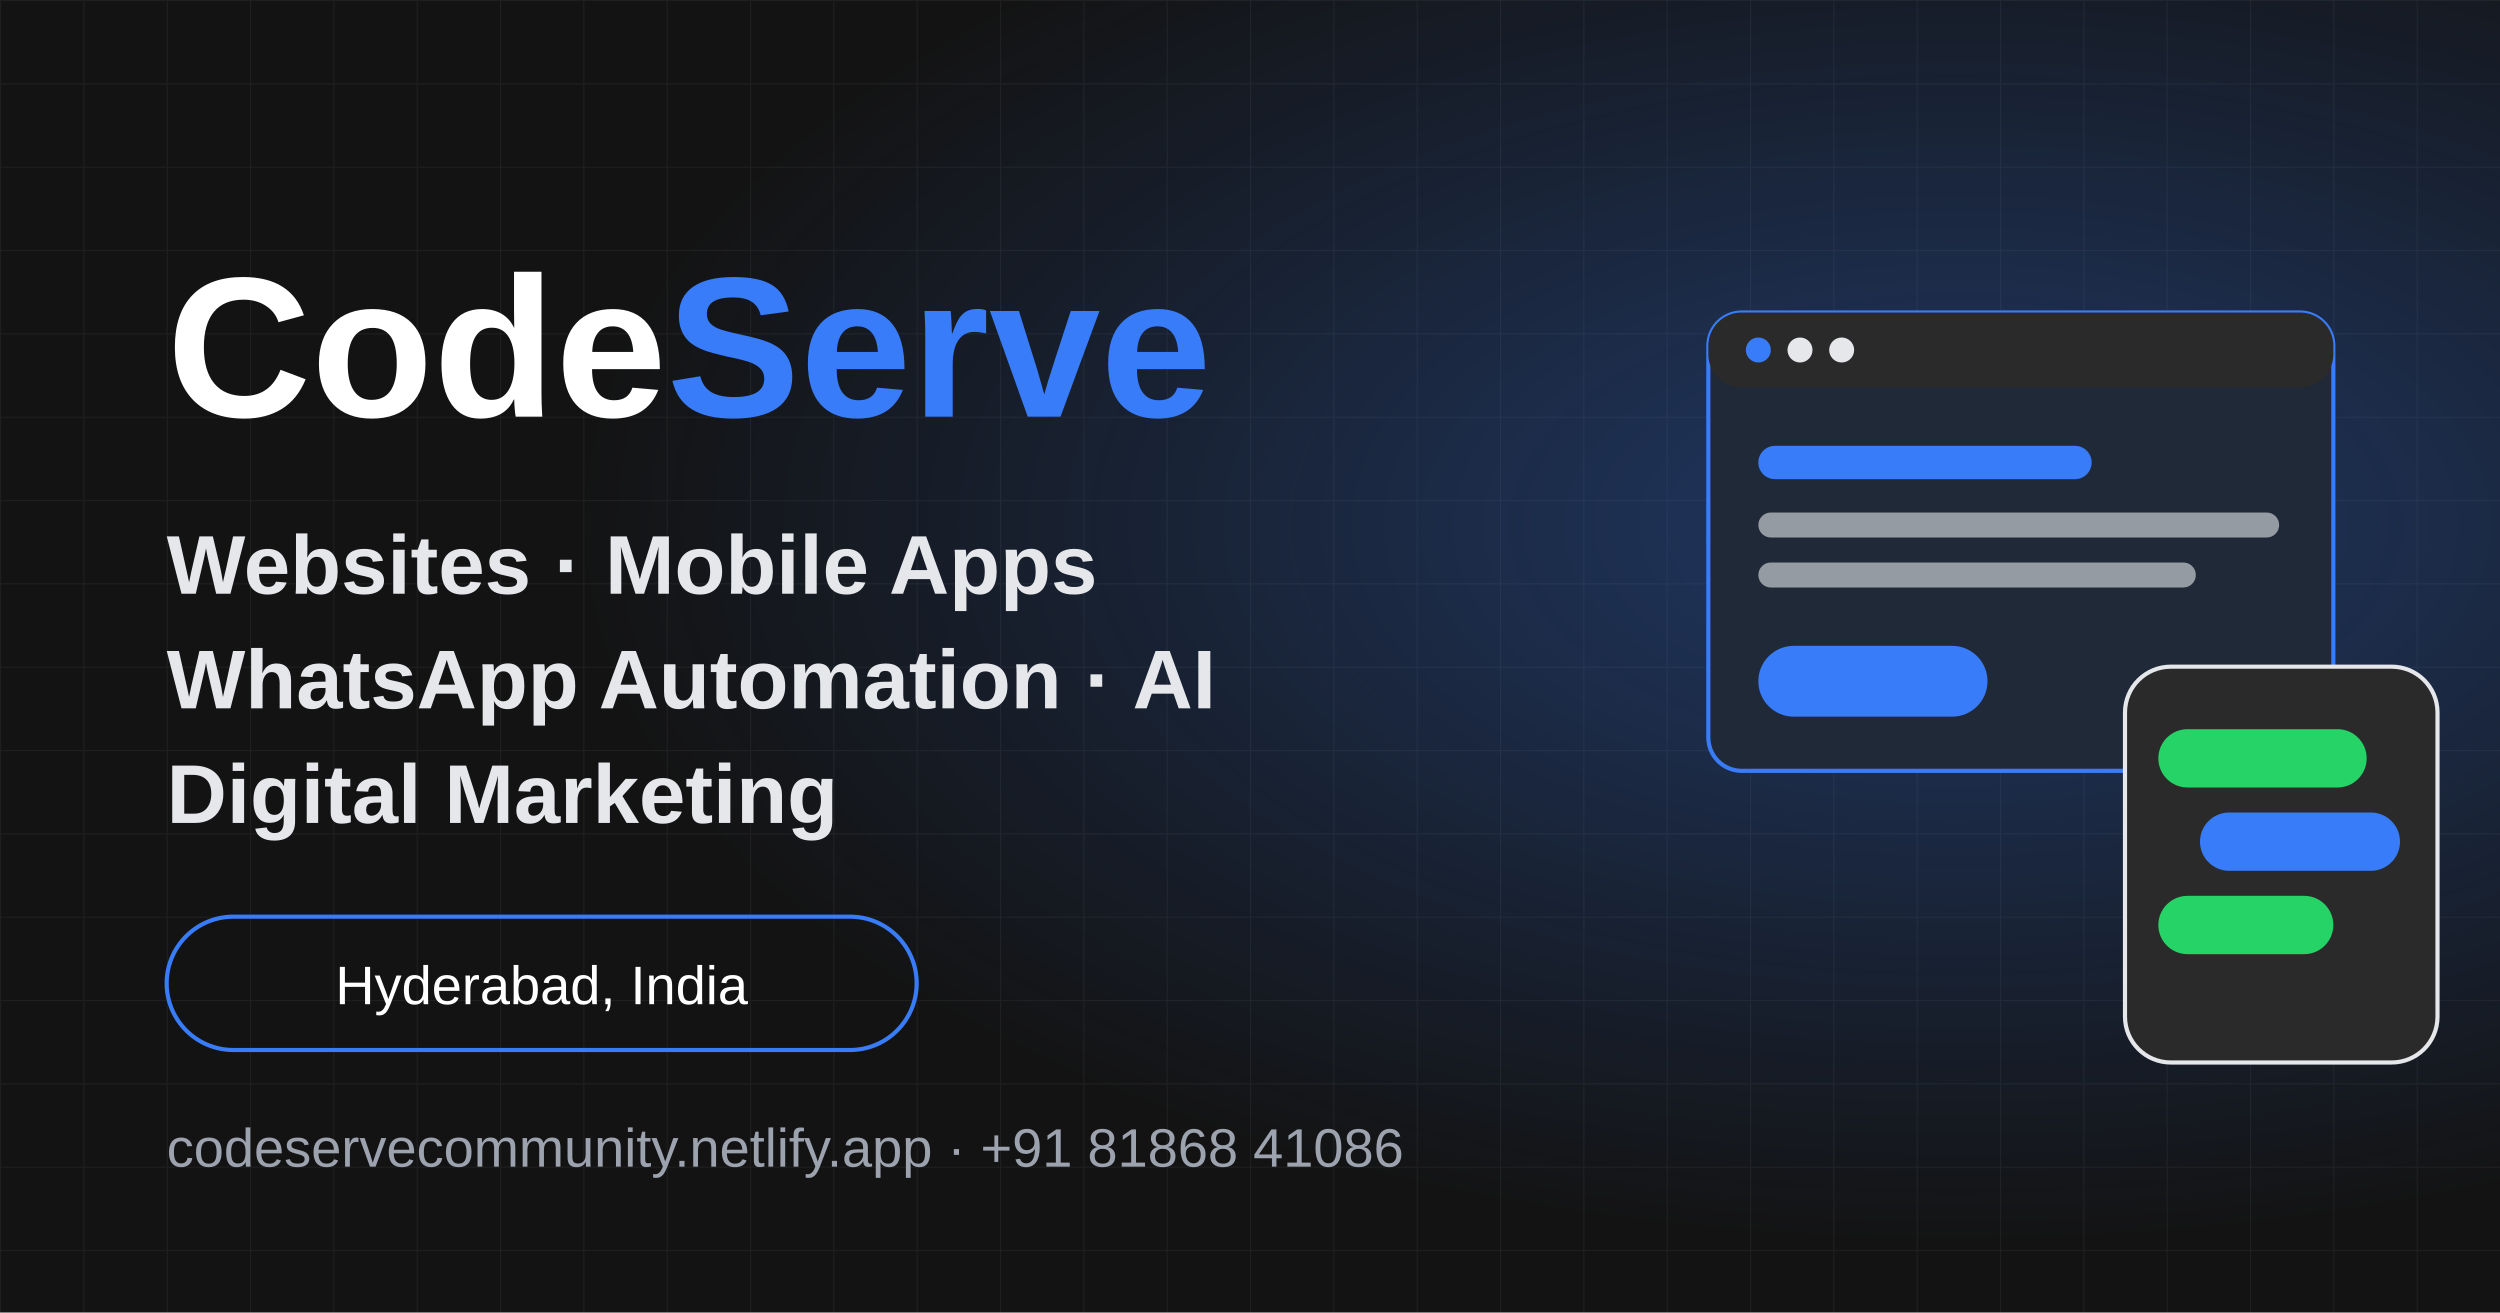
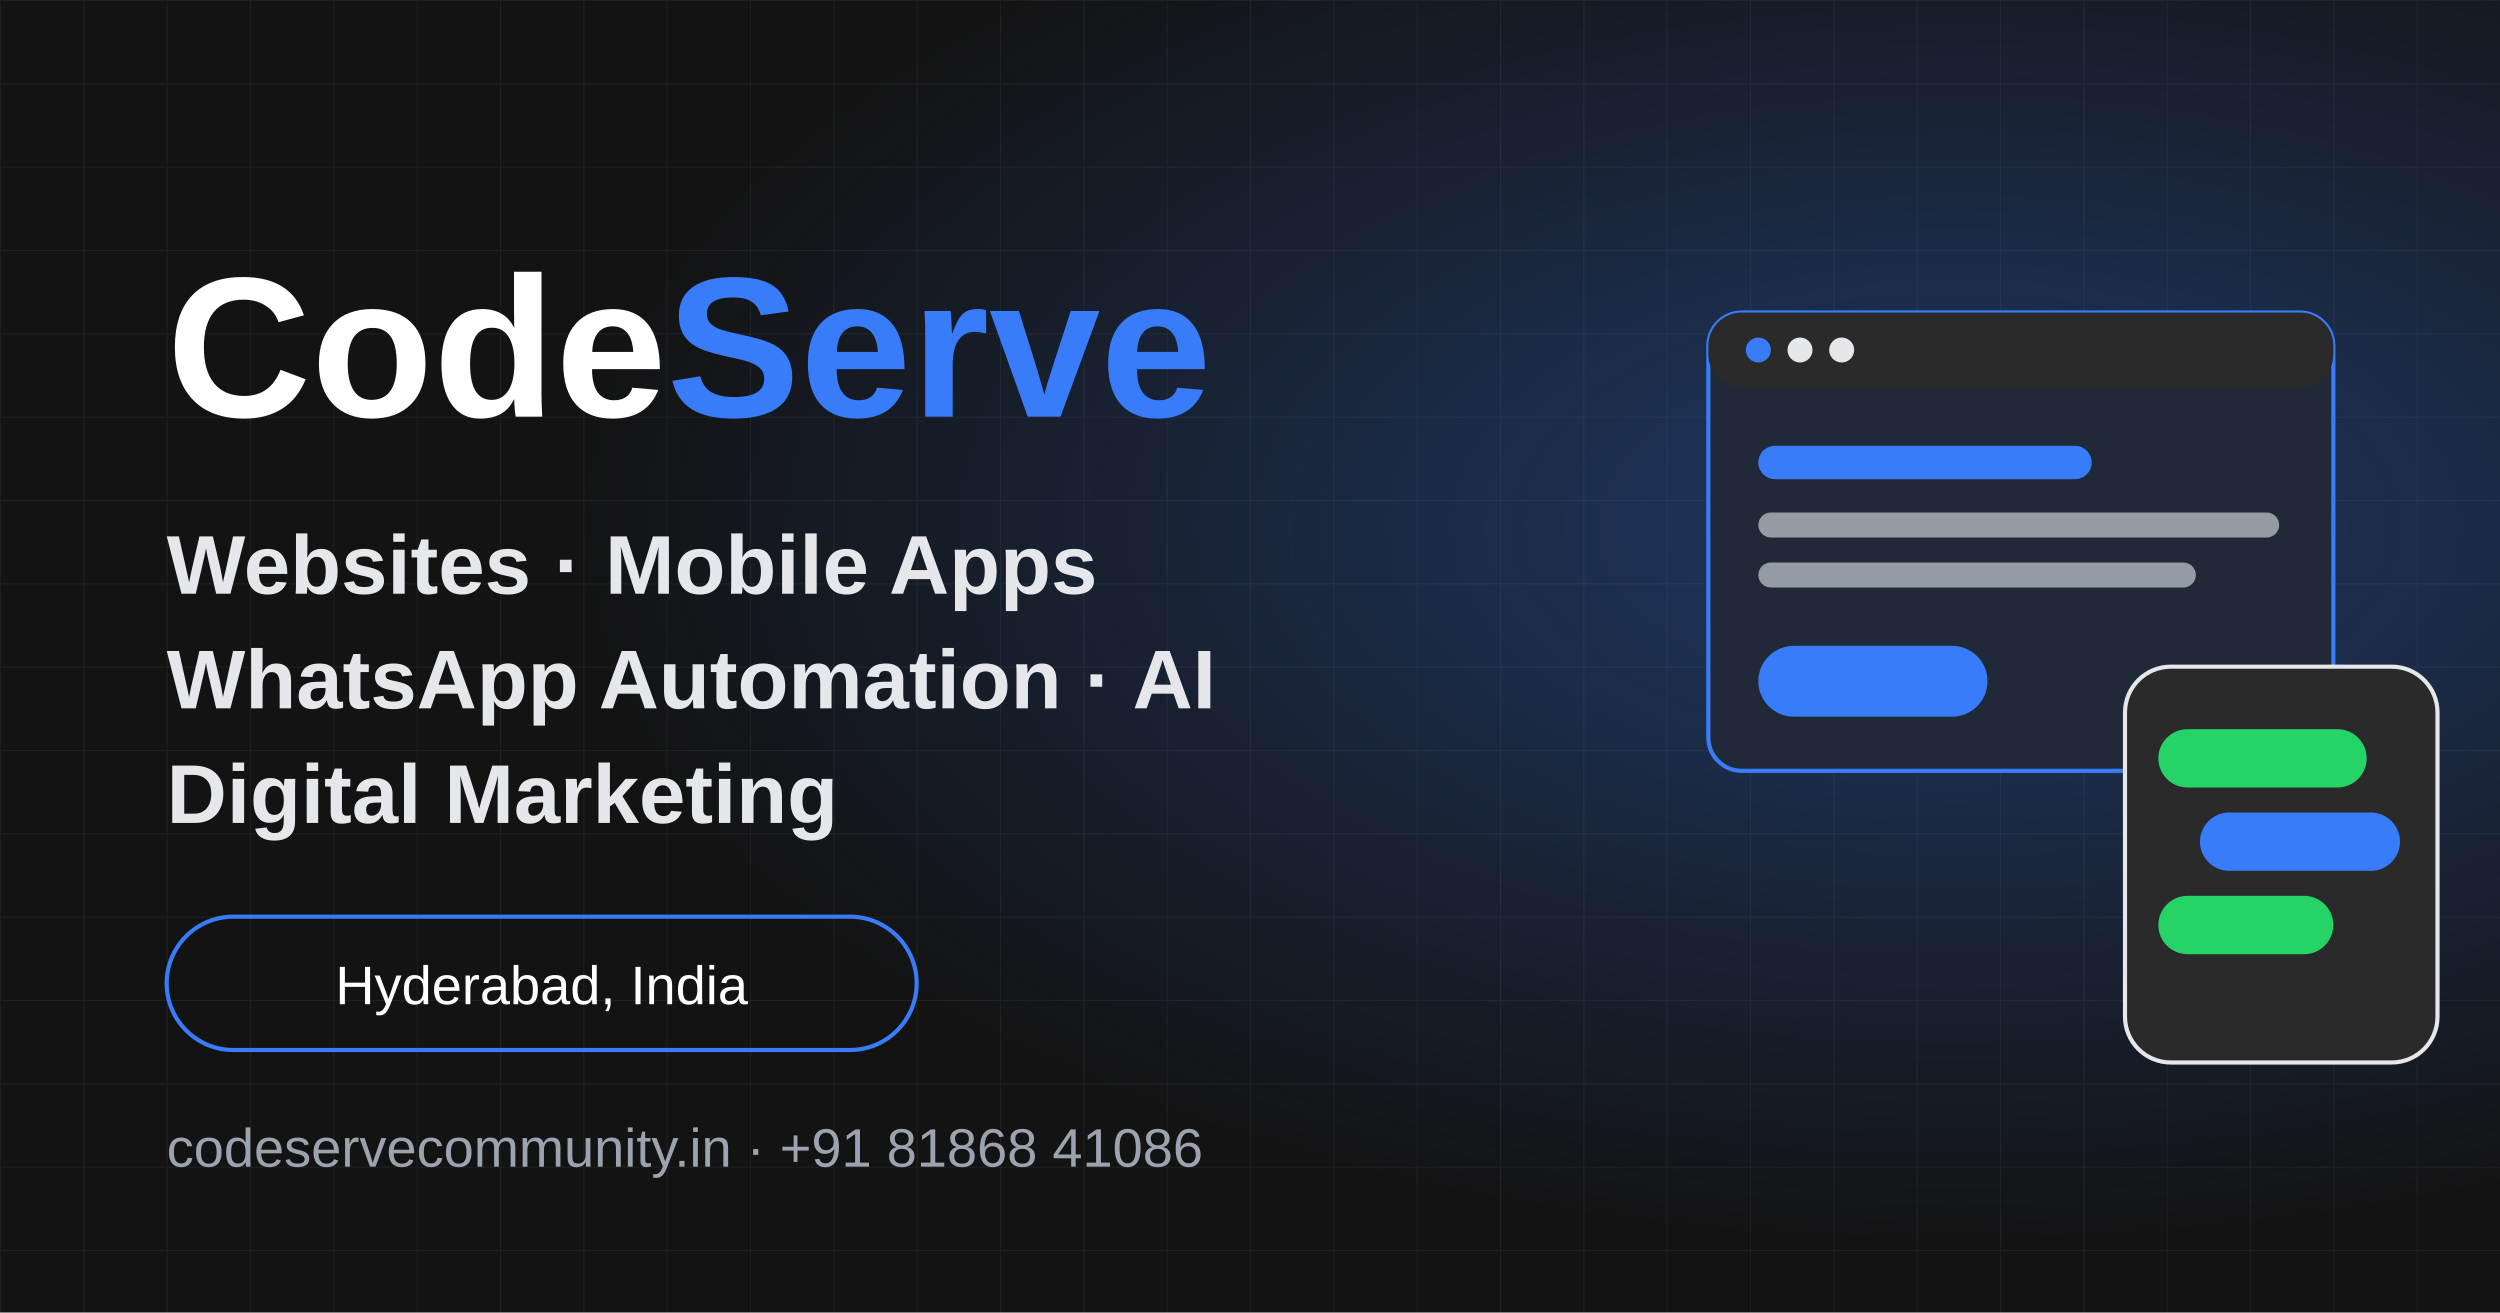
<svg xmlns="http://www.w3.org/2000/svg" viewBox="0 0 1200 630" width="1200" height="630">
  <defs>
    <pattern id="grid" width="40" height="40" patternUnits="userSpaceOnUse">
      <path d="M40 0H0V40" fill="none" stroke="#ffffff0d" stroke-width="1" />
    </pattern>
    <radialGradient id="glow" cx="78%" cy="40%" r="55%">
      <stop offset="0" stop-color="#387cf9" stop-opacity="0.35" />
      <stop offset="1" stop-color="#387cf9" stop-opacity="0" />
    </radialGradient>
  </defs>
  <rect width="1200" height="630" fill="#131313" />
  <rect width="1200" height="630" fill="url(#grid)" />
  <rect width="1200" height="630" fill="url(#glow)" />
  <text x="80" y="200" font-family="Poppins, Arial, sans-serif" font-size="96" font-weight="700" fill="#ffffff">Code<tspan fill="#387cf9">Serve</tspan>
  </text>
  <text x="80" y="285" font-family="Poppins, Arial, sans-serif" font-size="40" font-weight="600" fill="#e5e7eb">Websites · Mobile Apps</text>
  <text x="80" y="340" font-family="Poppins, Arial, sans-serif" font-size="40" font-weight="600" fill="#e5e7eb">WhatsApp Automation · AI</text>
  <text x="80" y="395" font-family="Poppins, Arial, sans-serif" font-size="40" font-weight="600" fill="#e5e7eb">Digital Marketing</text>
  <rect x="80" y="440" width="360" height="64" rx="32" fill="none" stroke="#387cf9" stroke-width="2" />
  <text x="260" y="482" text-anchor="middle" font-family="Poppins, Arial, sans-serif" font-size="26" fill="#ffffff">Hyderabad, India</text>
-   <text x="80" y="560" font-family="Poppins, Arial, sans-serif" font-size="26" fill="#9ca3af">codeservecommunity.netlify.app · +91 81868 41086</text>
+   <text x="80" y="560" font-family="Poppins, Arial, sans-serif" font-size="26" fill="#9ca3af">codeservecommunity.in · +91 81868 41086</text>
  <g transform="translate(820 150)">
    <rect width="300" height="220" rx="16" fill="#1f2937" stroke="#387cf9" stroke-width="2" />
    <rect width="300" height="36" rx="16" fill="#2a2a2a" />
    <circle cx="24" cy="18" r="6" fill="#387cf9" />
    <circle cx="44" cy="18" r="6" fill="#e5e7eb" />
    <circle cx="64" cy="18" r="6" fill="#e5e7eb" />
    <rect x="24" y="64" width="160" height="16" rx="8" fill="#387cf9" />
    <rect x="24" y="96" width="250" height="12" rx="6" fill="#e5e7eb" opacity="0.6" />
    <rect x="24" y="120" width="210" height="12" rx="6" fill="#e5e7eb" opacity="0.6" />
    <rect x="24" y="160" width="110" height="34" rx="17" fill="#387cf9" />
    <rect x="200" y="170" width="150" height="190" rx="22" fill="#2a2a2a" stroke="#e5e7eb" stroke-width="2" />
    <rect x="216" y="200" width="100" height="28" rx="14" fill="#25d366" />
    <rect x="236" y="240" width="96" height="28" rx="14" fill="#387cf9" />
    <rect x="216" y="280" width="84" height="28" rx="14" fill="#25d366" />
  </g>
</svg>
